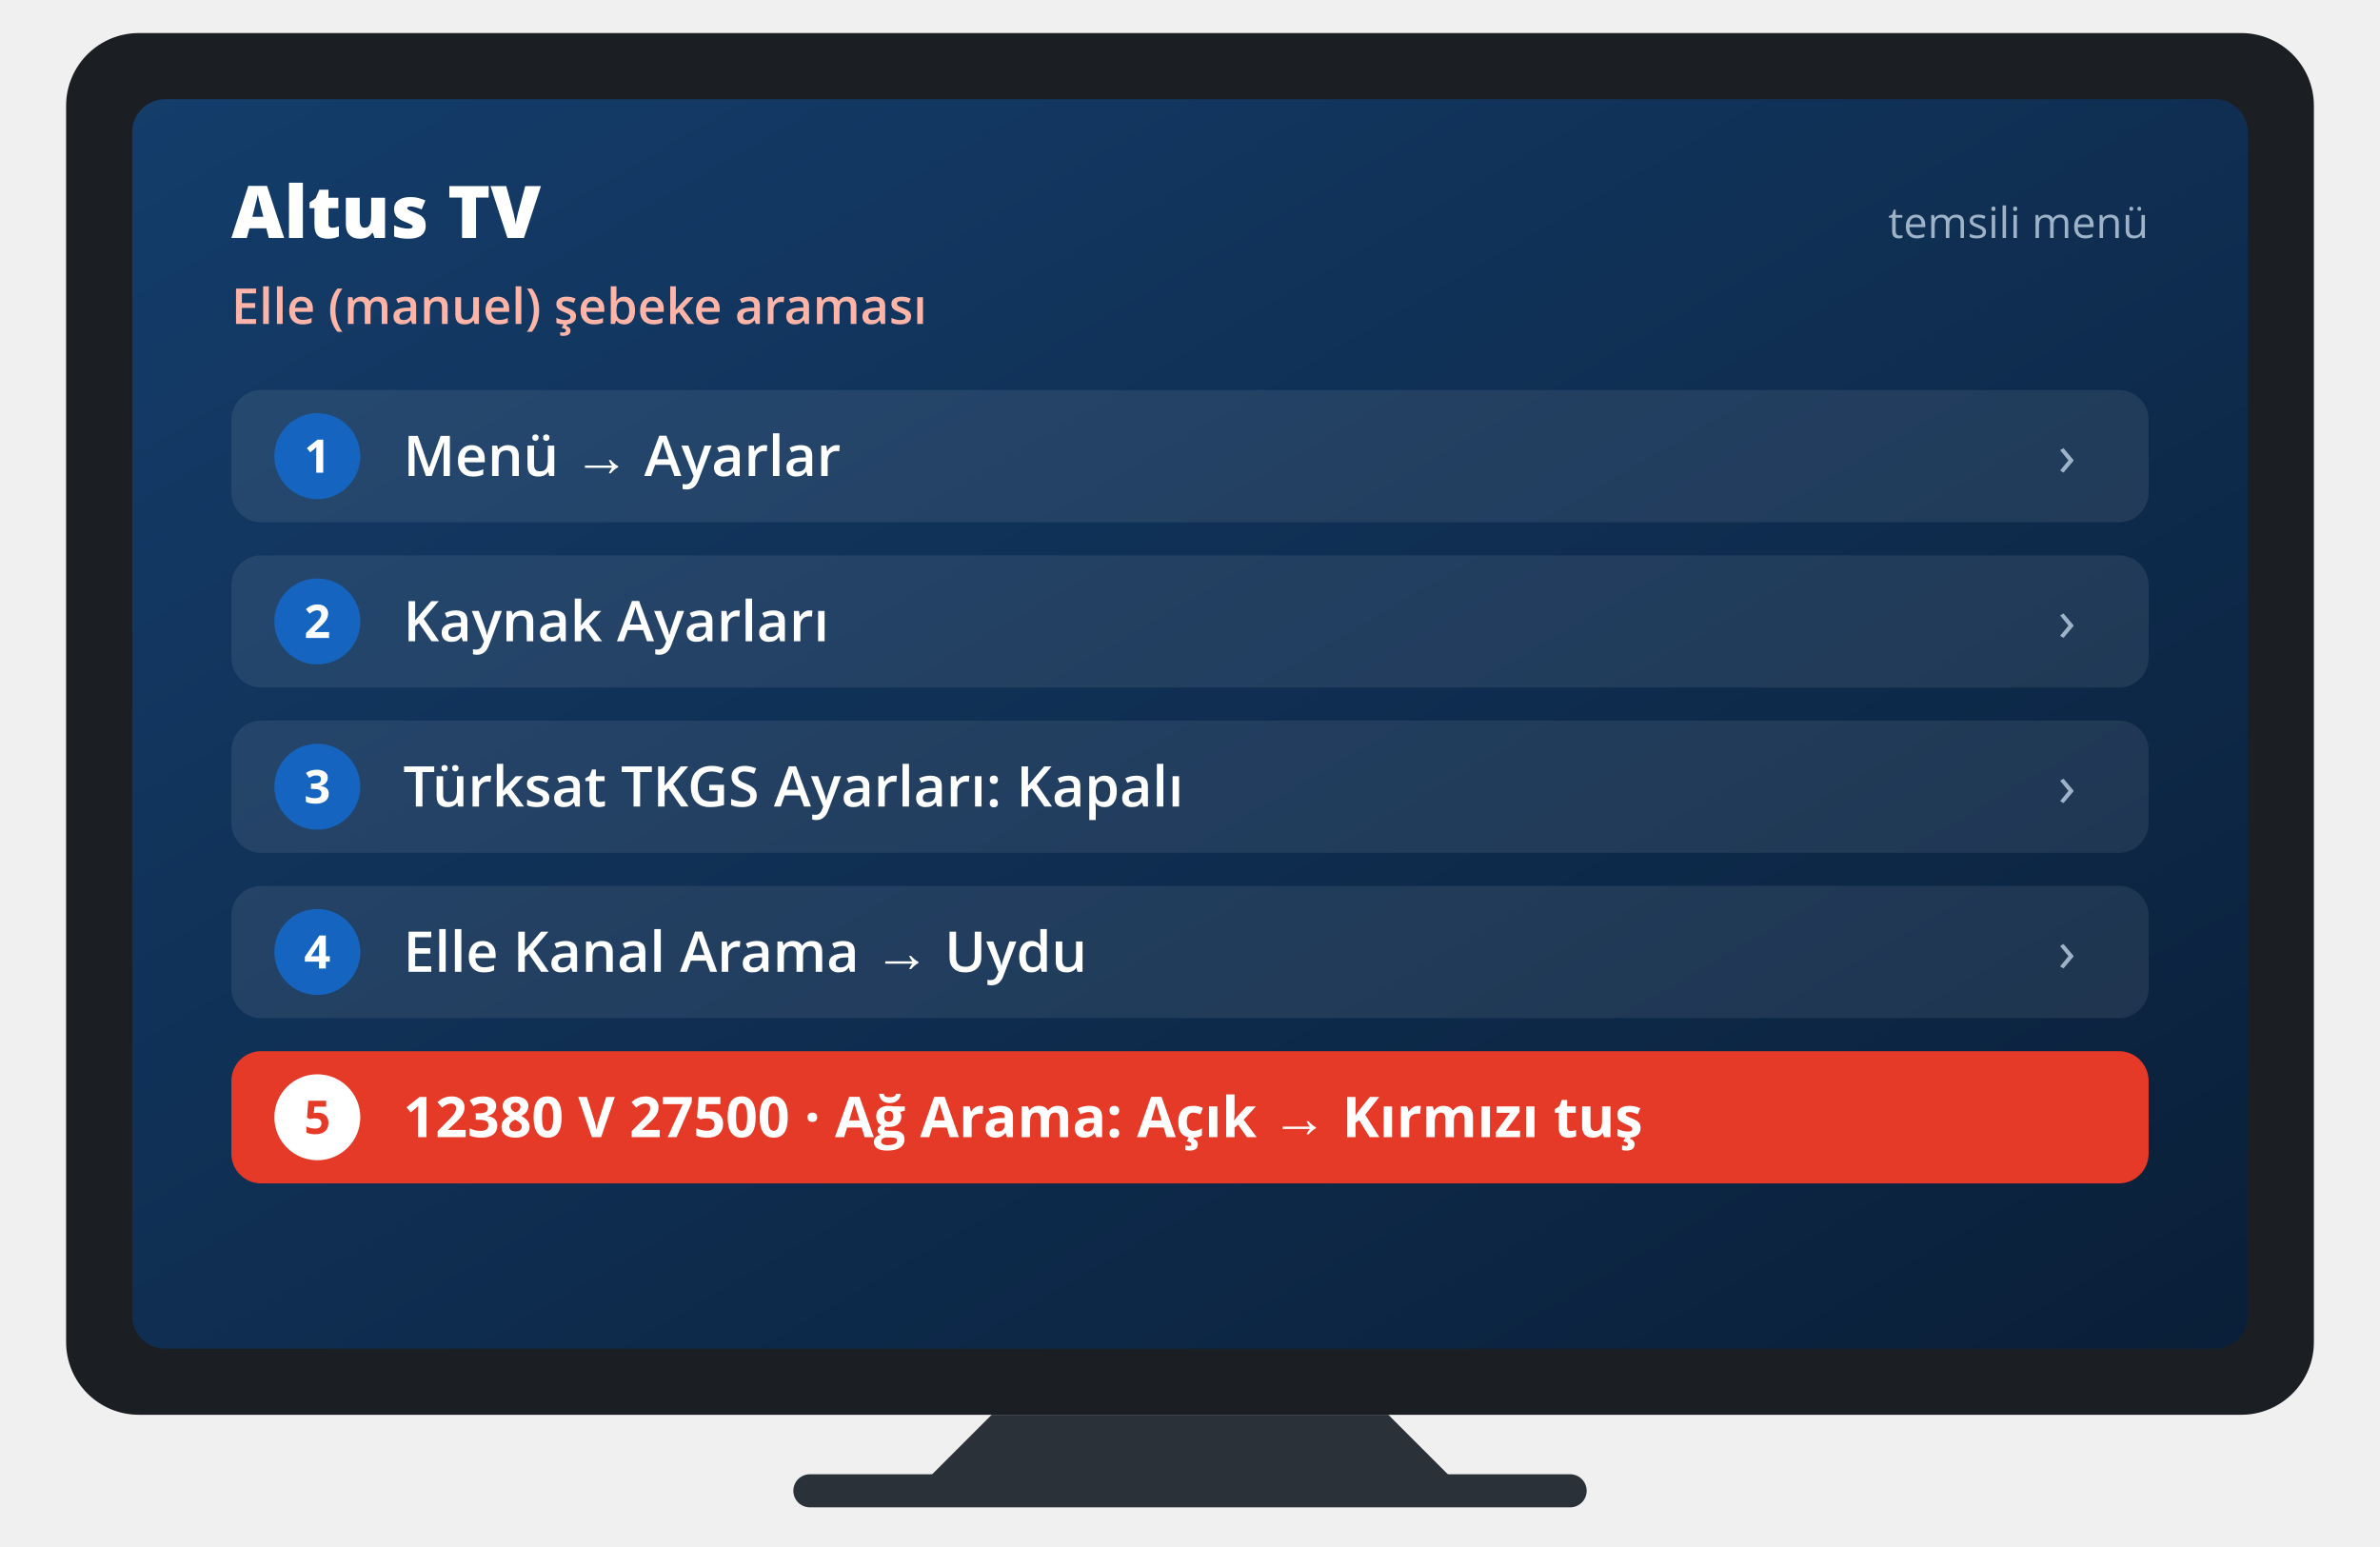
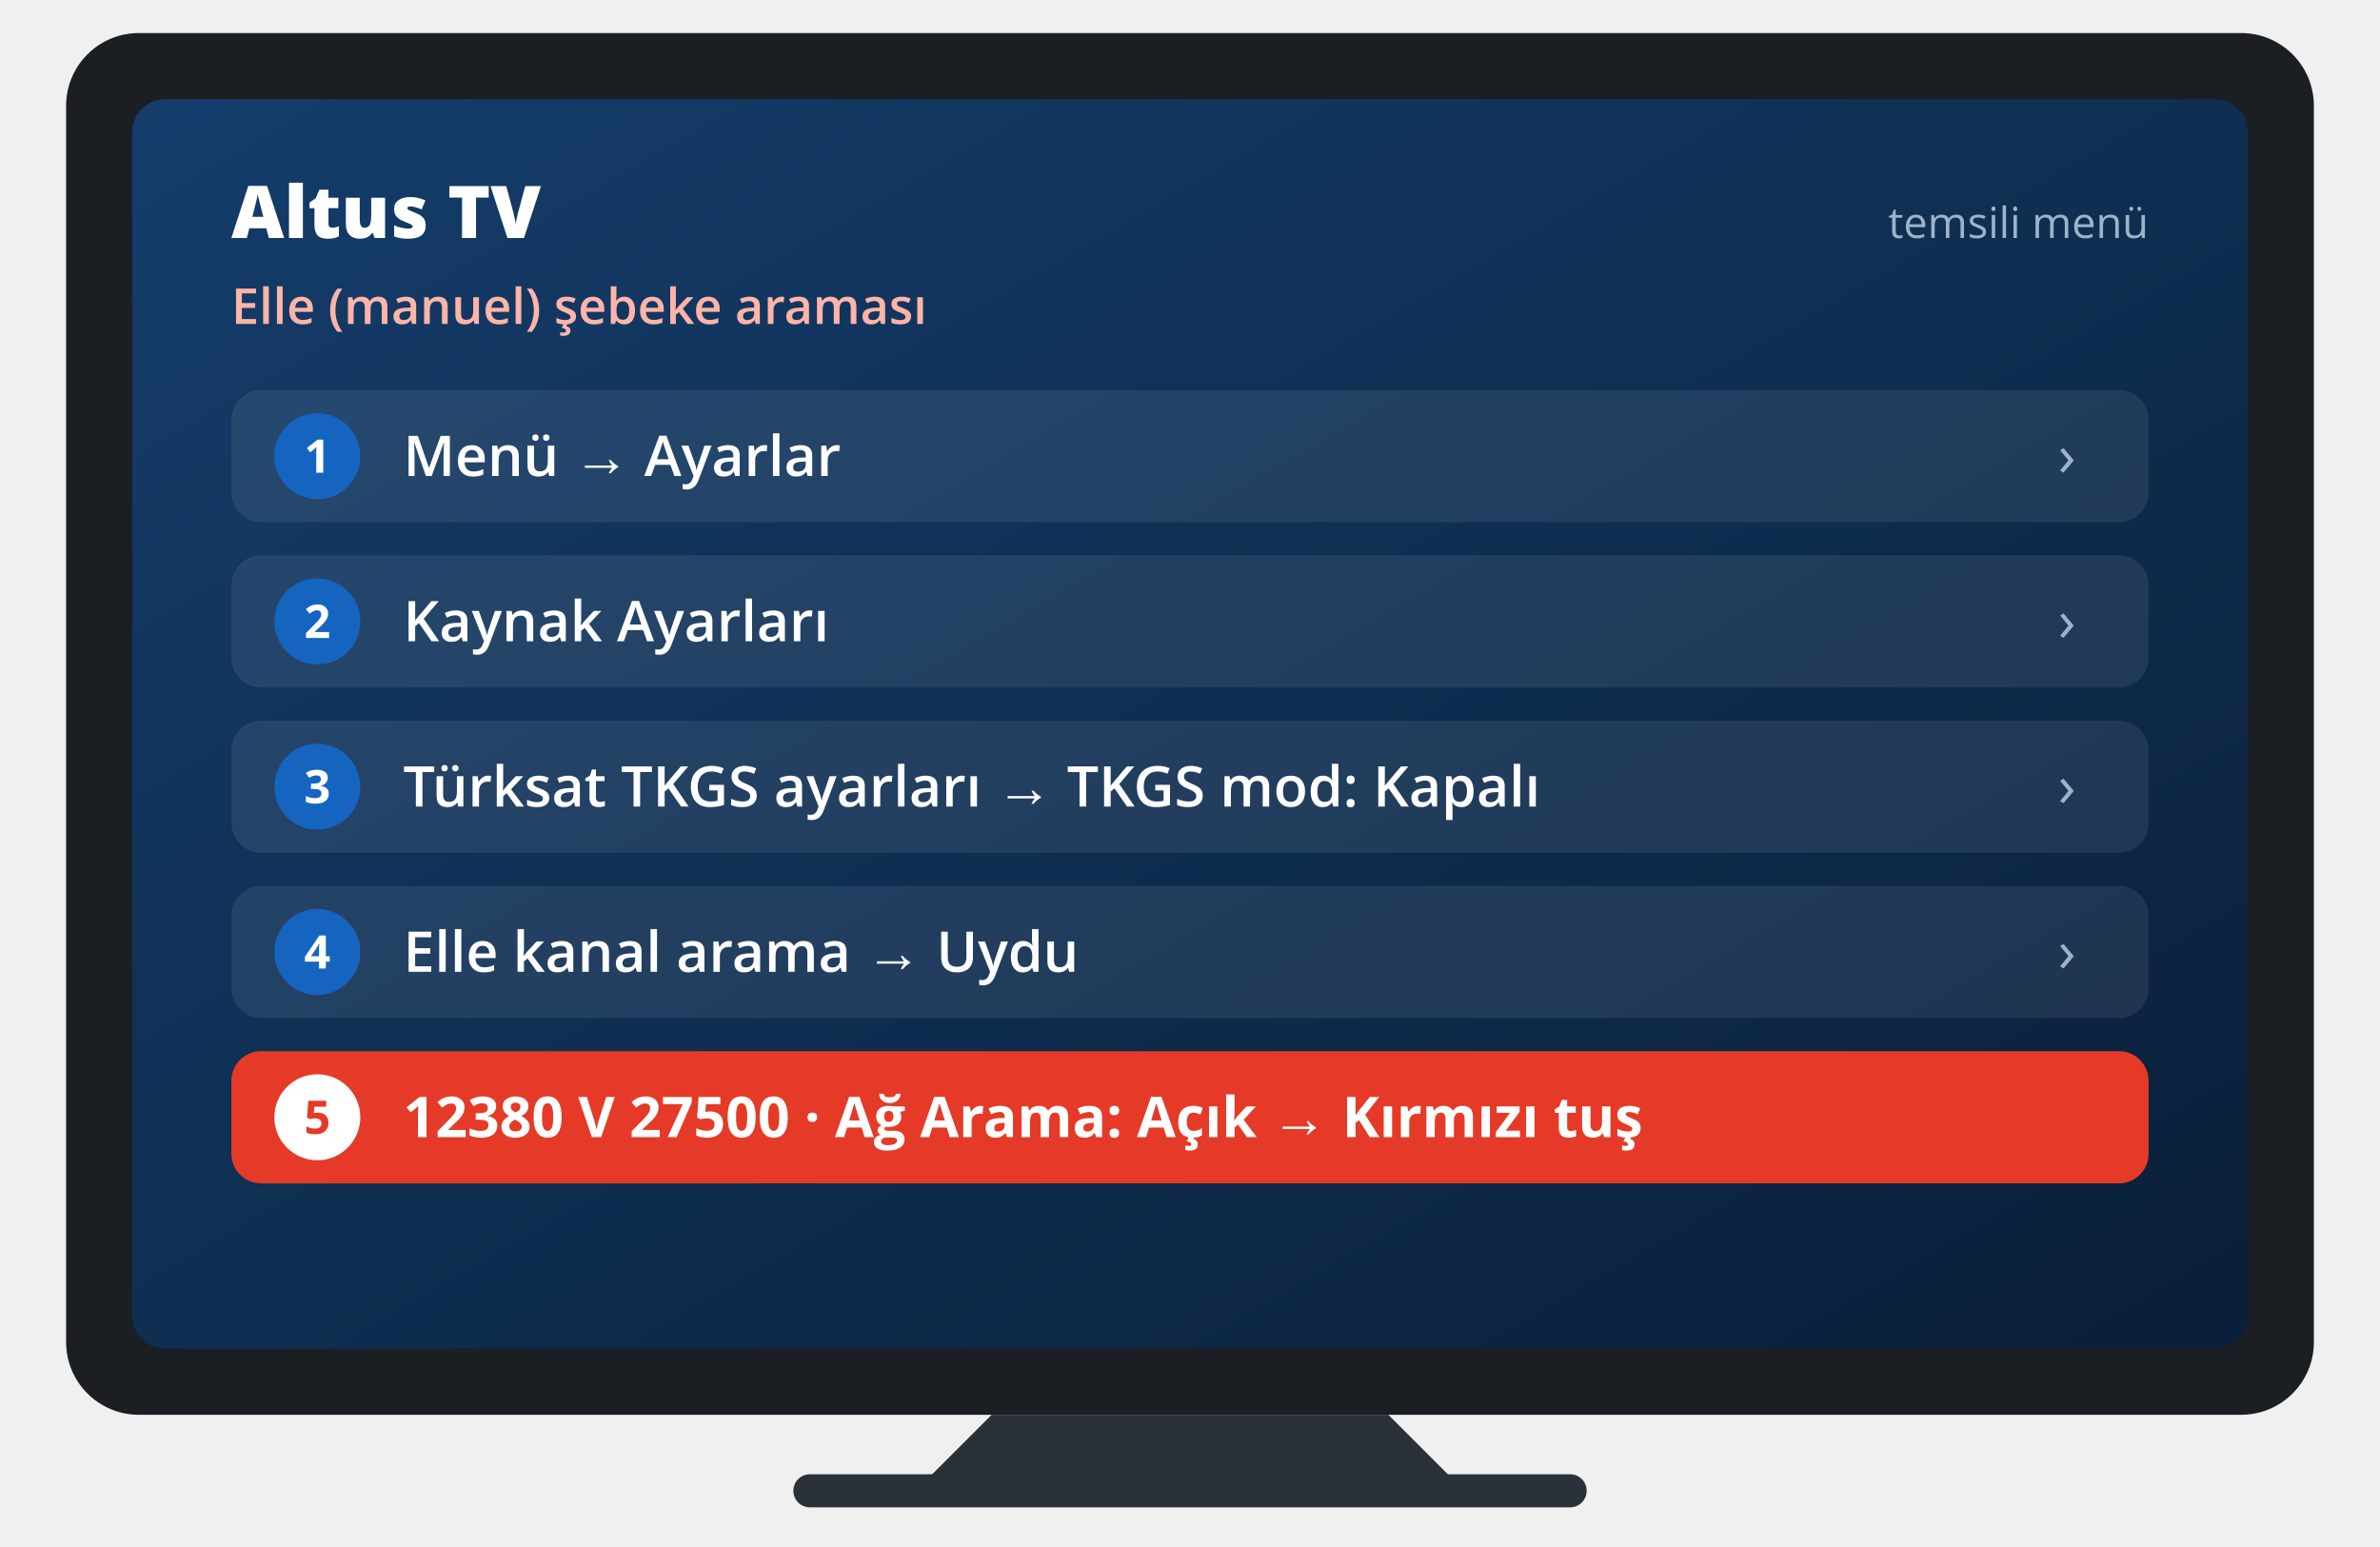
- <svg xmlns="http://www.w3.org/2000/svg" viewBox="0 0 720 468" role="img" aria-label="Altus TV TV Elle (manuel) şebeke araması menü yolu" font-family="'Open Sans', Arial, sans-serif">
+ <svg xmlns="http://www.w3.org/2000/svg" viewBox="0 0 720 468" role="img" aria-label="Altus TV Elle (manuel) şebeke araması menü yolu" font-family="'Open Sans', Arial, sans-serif">
  <defs>
    <linearGradient id="scr" x1="0" y1="0" x2="1" y2="1">
      <stop offset="0" stop-color="#143d6b" />
      <stop offset="1" stop-color="#0a1f38" />
    </linearGradient>
  </defs>
  <rect x="20" y="10" width="680" height="418" rx="22" fill="#1b1f24" />
  <rect x="40" y="30" width="640" height="378" rx="10" fill="url(#scr)" />
  <text x="70" y="72" font-size="22" font-weight="800" fill="#ffffff">Altus TV</text>
  <text x="70" y="98" font-size="15" font-weight="600" fill="#ffb4a8">Elle (manuel) şebeke araması</text>
  <text x="650" y="72" text-anchor="end" font-size="13" fill="#9fb3c8">temsili menü</text>
  <g>
    <rect x="70" y="118" width="580" height="40" rx="9" fill="#ffffff" fill-opacity=".08" />
    <circle cx="96" cy="138" r="13" fill="#1565c0" />
    <text x="96" y="143" text-anchor="middle" font-size="14" font-weight="700" fill="#ffffff">1</text>
    <text x="122" y="144" font-size="17" font-weight="600" fill="#ffffff">Menü → Ayarlar</text>
    <text x="628" y="144" text-anchor="end" font-size="18" fill="#9fb3c8">›</text>
  </g>
  <g>
    <rect x="70" y="168" width="580" height="40" rx="9" fill="#ffffff" fill-opacity=".08" />
    <circle cx="96" cy="188" r="13" fill="#1565c0" />
    <text x="96" y="193" text-anchor="middle" font-size="14" font-weight="700" fill="#ffffff">2</text>
    <text x="122" y="194" font-size="17" font-weight="600" fill="#ffffff">Kaynak Ayarları</text>
    <text x="628" y="194" text-anchor="end" font-size="18" fill="#9fb3c8">›</text>
  </g>
  <g>
    <rect x="70" y="218" width="580" height="40" rx="9" fill="#ffffff" fill-opacity=".08" />
    <circle cx="96" cy="238" r="13" fill="#1565c0" />
    <text x="96" y="243" text-anchor="middle" font-size="14" font-weight="700" fill="#ffffff">3</text>
-     <text x="122" y="244" font-size="17" font-weight="600" fill="#ffffff">Türksat TKGS Ayarları: Kapalı</text>
+     <text x="122" y="244" font-size="17" font-weight="600" fill="#ffffff">Türksat TKGS ayarları → TKGS mod: Kapalı</text>
    <text x="628" y="244" text-anchor="end" font-size="18" fill="#9fb3c8">›</text>
  </g>
  <g>
    <rect x="70" y="268" width="580" height="40" rx="9" fill="#ffffff" fill-opacity=".08" />
    <circle cx="96" cy="288" r="13" fill="#1565c0" />
    <text x="96" y="293" text-anchor="middle" font-size="14" font-weight="700" fill="#ffffff">4</text>
-     <text x="122" y="294" font-size="17" font-weight="600" fill="#ffffff">Elle Kanal Arama → Uydu</text>
+     <text x="122" y="294" font-size="17" font-weight="600" fill="#ffffff">Elle kanal arama → Uydu</text>
    <text x="628" y="294" text-anchor="end" font-size="18" fill="#9fb3c8">›</text>
  </g>
  <g>
    <rect x="70" y="318" width="580" height="40" rx="9" fill="#e53a27" fill-opacity="1" />
    <circle cx="96" cy="338" r="13" fill="#ffffff" />
    <text x="96" y="343" text-anchor="middle" font-size="14" font-weight="700" fill="#e53a27">5</text>
    <text x="122" y="344" font-size="17" font-weight="700" fill="#ffffff">12380 V 27500 · Ağ Arama: Açık → Kırmızı tuş</text>
  </g>
  <path d="M300 428 280 448H440L420 428Z" fill="#2b3138" />
  <rect x="240" y="446" width="240" height="10" rx="5" fill="#2b3138" />
</svg>
